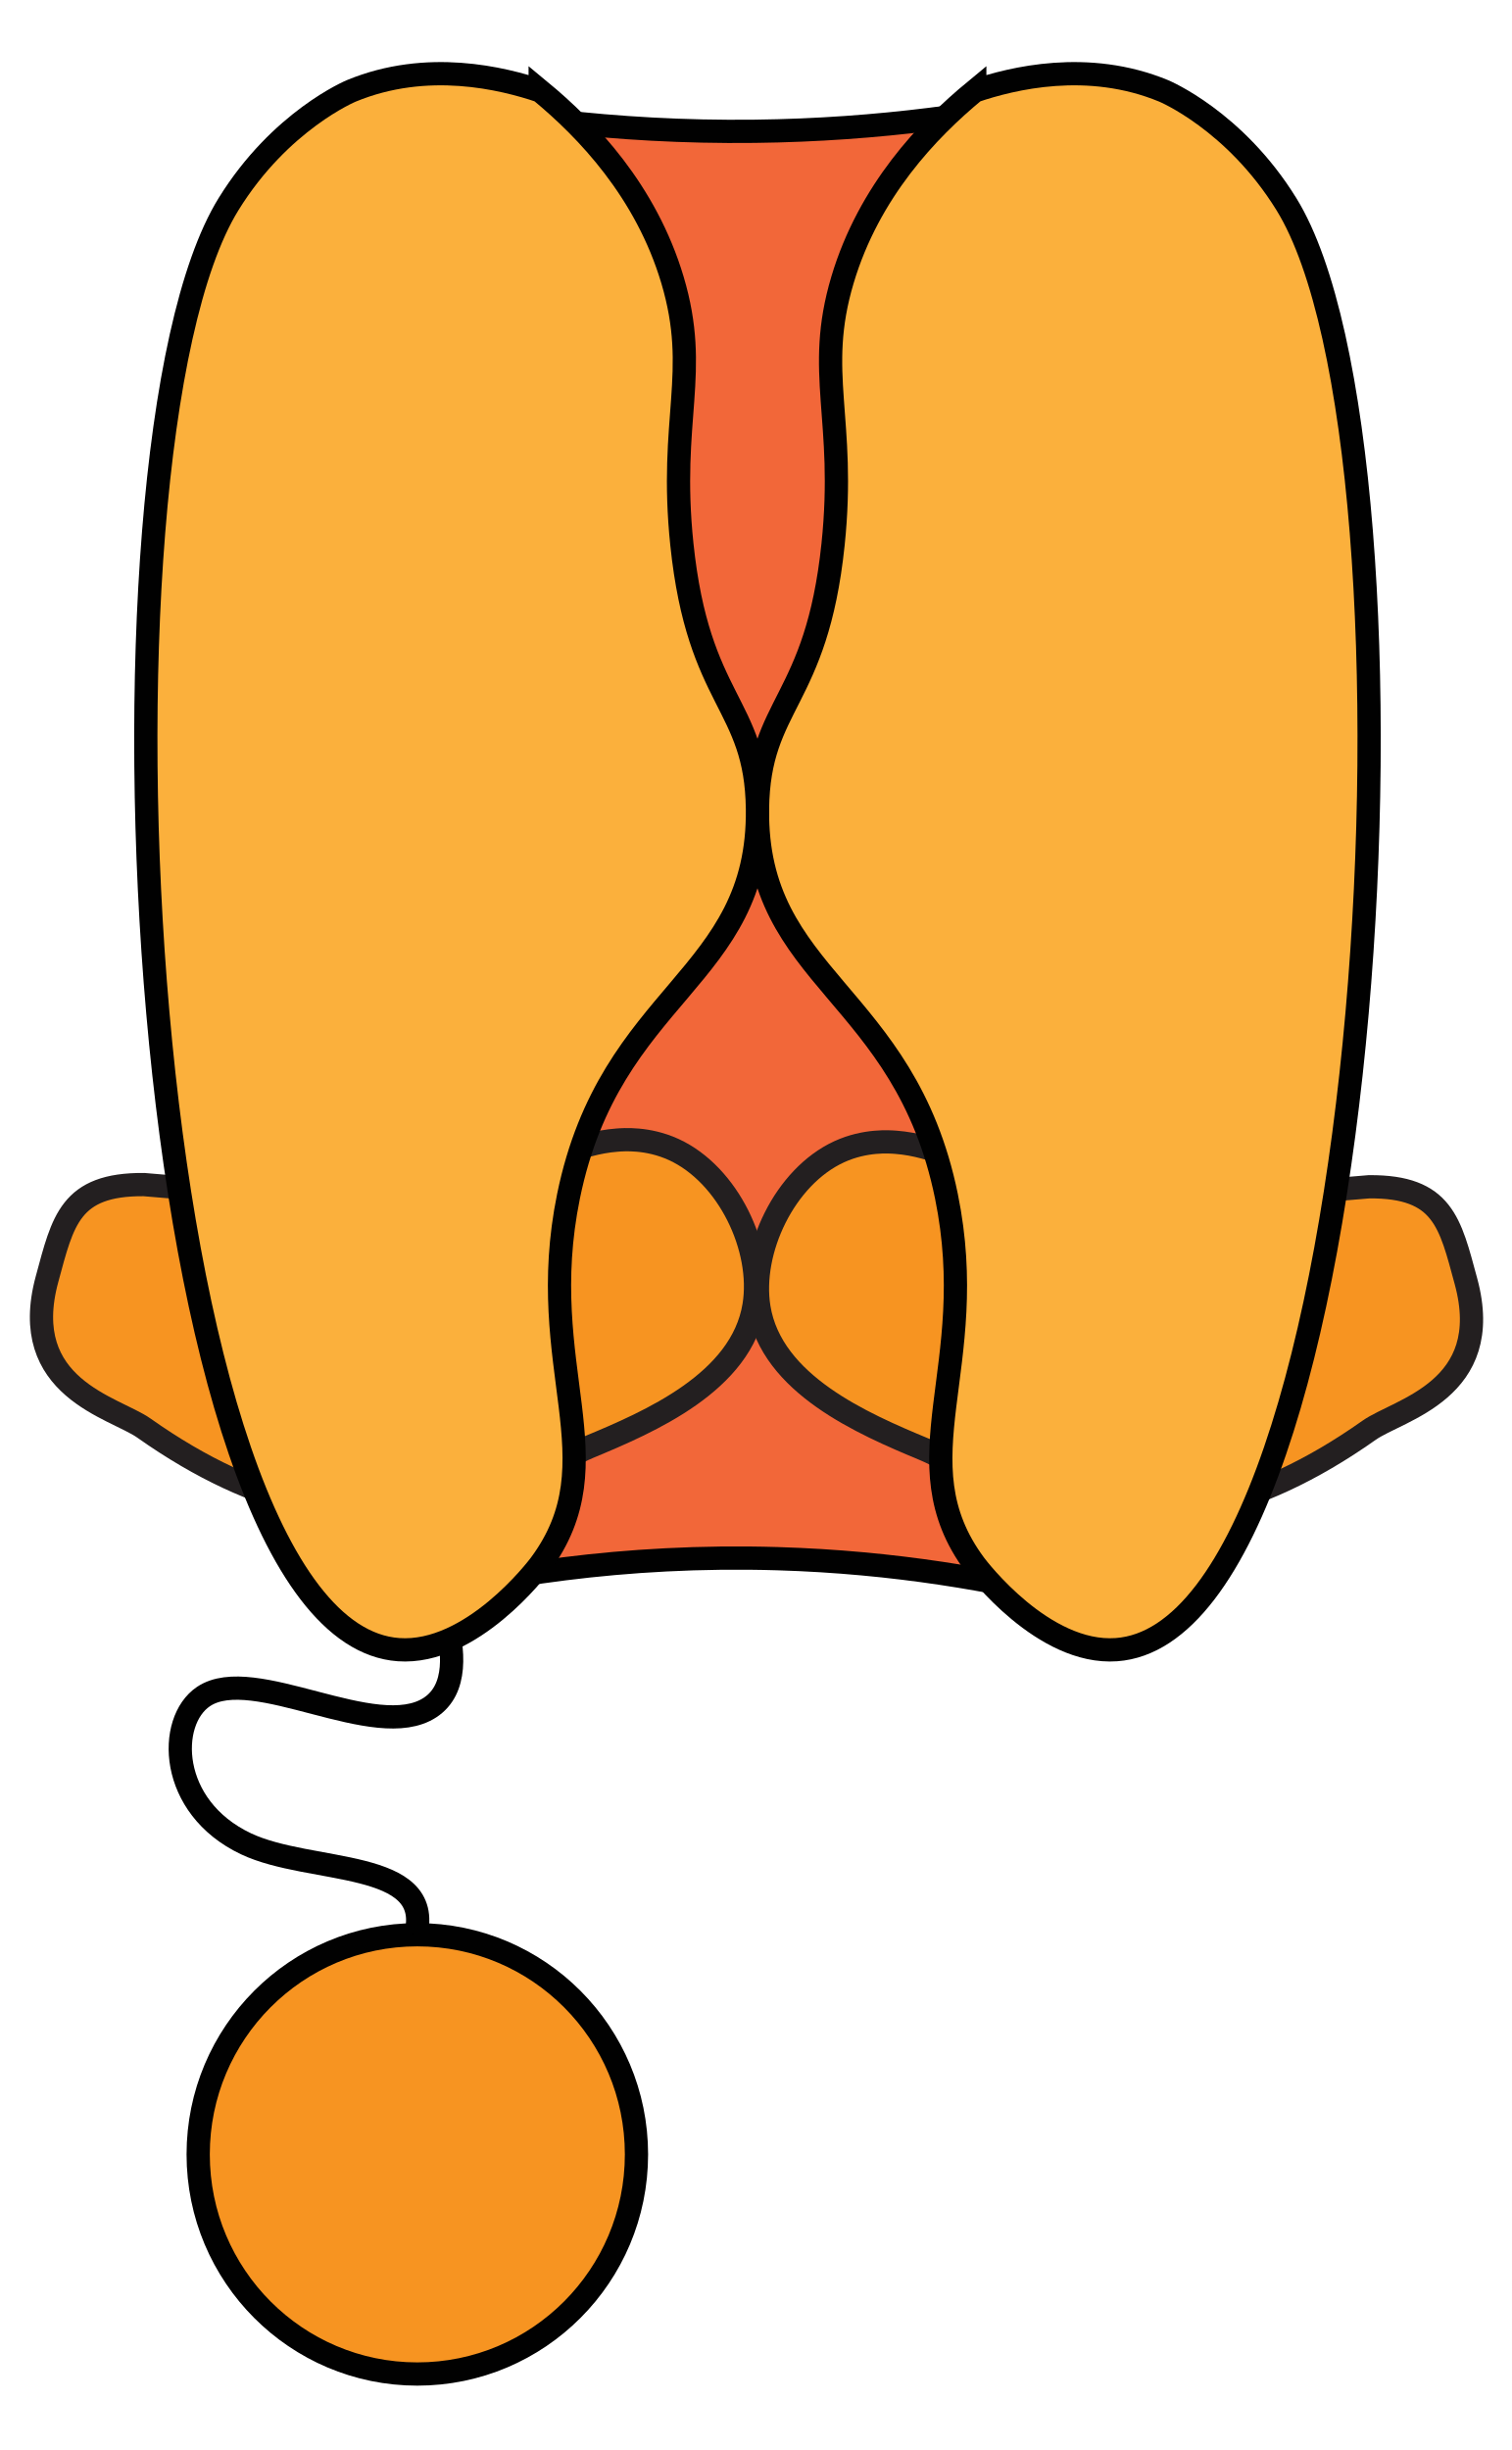
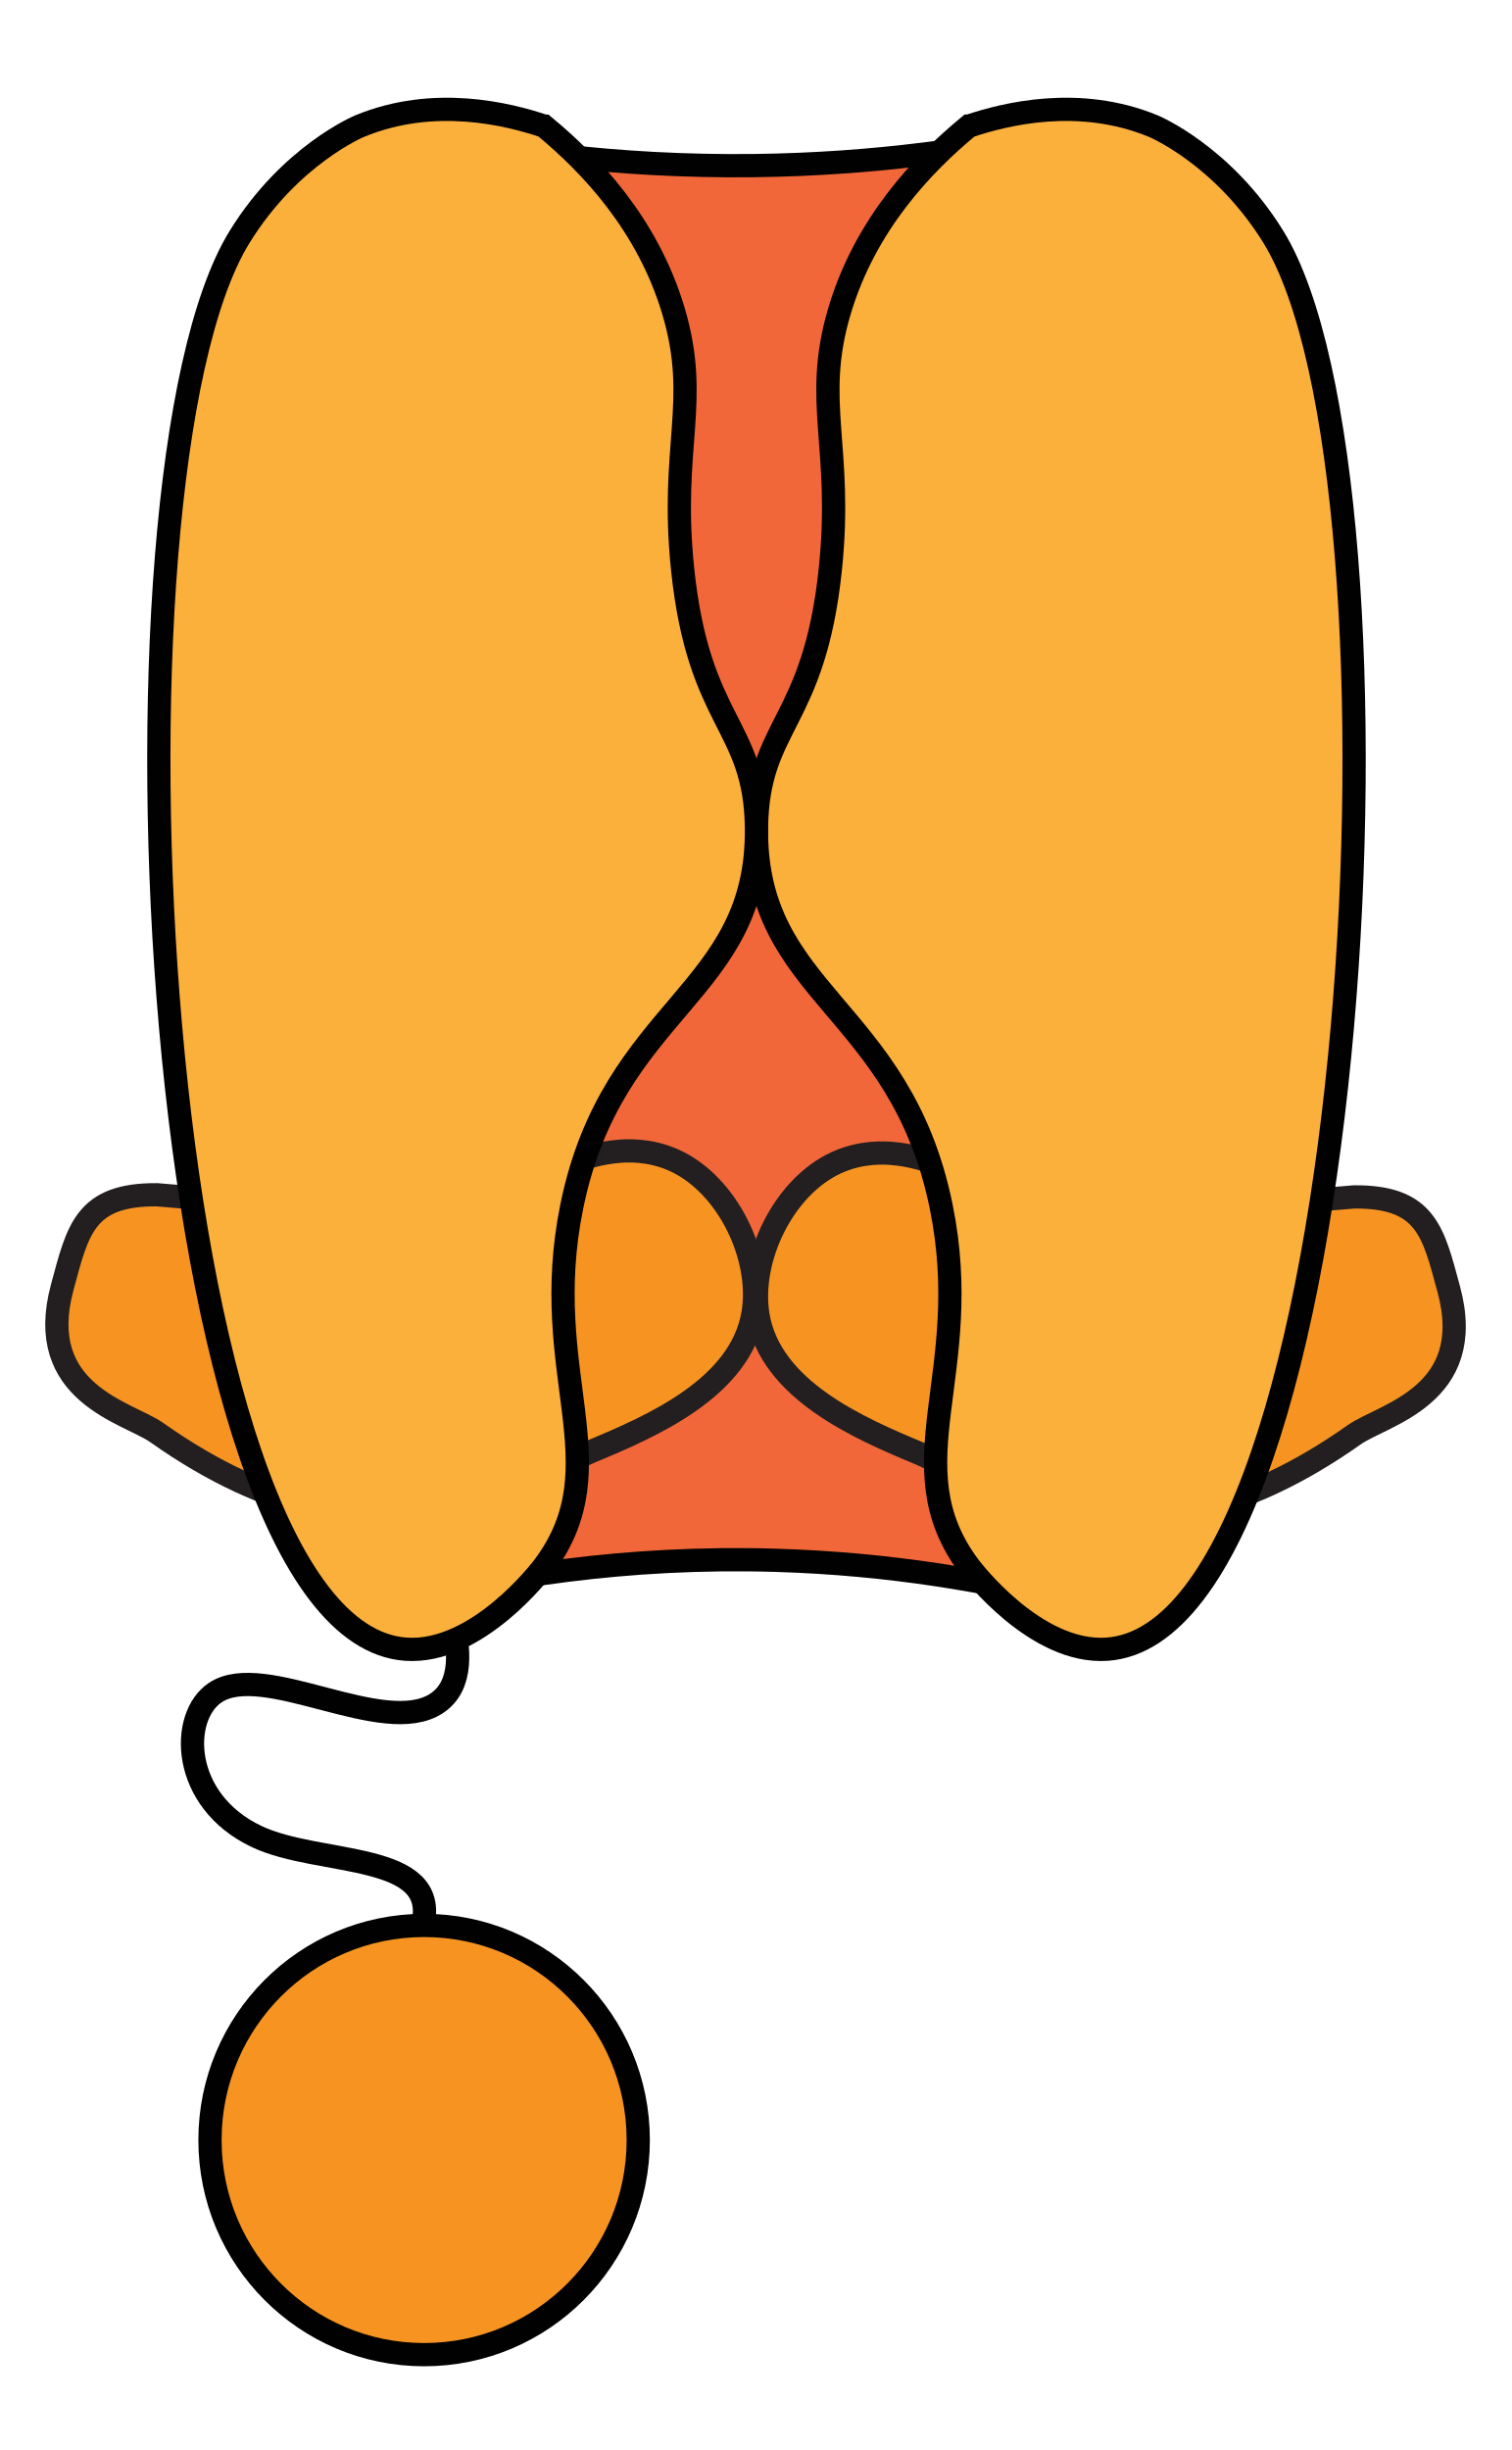
<svg xmlns="http://www.w3.org/2000/svg" id="b" data-name="Layer 2" width="650" height="1053.81" viewBox="0 0 650 1053.81">
  <defs>
    <style>
      .d {
        fill: #f26739;
      }

      .d, .e, .f, .g, .h {
        stroke-miterlimit: 10;
        stroke-width: 10px;
      }

      .d, .e, .f, .h {
        stroke: #010101;
      }

      .e, .i {
        fill: none;
      }

      .f {
        fill: #fbb03c;
      }

      .g {
        stroke: #231f20;
      }

      .g, .h {
        fill: #f79421;
      }
    </style>
  </defs>
  <g id="c" data-name="Layer 1">
    <g>
      <rect class="i" width="650" height="1053.81" />
      <g>
-         <path class="h" d="M273.79,926.66c0,52.18-42.21,94.47-94.27,94.47s-94.27-42.3-94.27-94.47,42.21-94.48,94.27-94.48,94.27,42.3,94.27,94.48Z" />
-         <path class="e" d="M178.85,832.18c8.13-32.85-45.36-26.01-73.02-39.11-33.52-15.87-33.99-52.81-18.29-63.35,21.51-14.43,74.13,20.16,97.52,4.69,11.7-7.74,10.48-24.31,6.1-39.89" />
-         <g>
-           <path class="d" d="M463.02,688.43c-34.5-8.74-78.01-16.49-128.53-18-66.7-1.99-122.91,7.58-164.12,18V40.47c40.57,9,93.02,16.72,154.23,16,54.16-.63,101.03-7.71,138.42-16v647.96Z" />
-           <path class="g" d="M588.95,510.46c-153.93,13.93-169.57-16.56-203.56-19.13-2.67-.2-13.15-1.09-24.38,4.06-23.47,10.76-38.52,42.53-34.54,67.05,5.36,32.98,44.67,49.96,71.11,60.95,25.04,10.42,90.49,63.14,191.37-8.2,12.64-8.94,54.41-17.17,41.65-64.1-6.82-25.08-9.8-40.85-41.65-40.63Z" />
-           <path class="g" d="M61.89,509.52c153.93,13.93,169.57-16.56,203.56-19.13,2.67-.2,13.15-1.09,24.38,4.06,23.47,10.76,38.52,42.53,34.54,67.05-5.36,32.98-44.67,49.96-71.11,60.95-25.04,10.42-90.49,63.14-191.37-8.2-12.64-8.94-54.41-17.17-41.65-64.1,6.82-25.08,9.8-40.85,41.65-40.63Z" />
-           <path class="f" d="M419.31,39.1c16-5.38,48.54-13.54,81.27,0,0,0,30.54,12.64,52.82,48.76,65.84,106.73,39.54,613.61-73.14,621.7-31.43,2.26-59.79-35-60.95-36.57-33.3-44.83,2.91-84.66-12.19-158.47-18.02-88.04-82.18-93.16-81.27-166.6.57-45.65,25.39-45.47,32.51-113.78,5.64-54.14-7.93-73.57,4.06-113.78,11.4-38.19,36.77-64.65,56.89-81.27Z" />
-           <path class="f" d="M232.37,39.1c-16-5.38-48.54-13.54-81.27,0,0,0-30.54,12.64-52.82,48.76-65.84,106.73-39.54,613.61,73.14,621.7,31.43,2.26,59.79-35,60.95-36.57,33.3-44.83-2.91-84.66,12.19-158.47,18.02-88.04,82.18-93.16,81.27-166.6-.57-45.65-25.39-45.47-32.51-113.78-5.64-54.14,7.93-73.57-4.06-113.78-11.4-38.19-36.77-64.65-56.89-81.27Z" />
-         </g>
+         <path class="h" d="M274.55,920.49c0,50.98-41.24,92.31-92.11,92.31s-92.11-41.33-92.11-92.31,41.24-92.31,92.11-92.31,92.11,41.33,92.11,92.31Z" />
+         <path class="e" d="M181.79,828.17c7.94-32.1-44.32-25.42-71.35-38.21-32.75-15.5-33.21-51.6-17.87-61.9,21.02-14.1,72.44,19.7,95.29,4.58,11.43-7.56,10.24-23.75,5.96-38.97" />
+         <path class="d" d="M459.44,688.72c-33.71-8.54-76.23-16.11-125.59-17.59-65.17-1.95-120.09,7.41-160.36,17.59V55.6c39.64,8.79,90.89,16.33,150.7,15.63,52.92-.62,98.72-7.53,135.25-15.63v633.12Z" />
+         <path class="g" d="M582.5,514.82c-150.4,13.61-165.68-16.18-198.89-18.7-2.61-.2-12.85-1.06-23.82,3.97-22.93,10.52-37.64,41.55-33.75,65.51,5.23,32.22,43.65,48.81,69.48,59.56,24.47,10.18,88.42,61.69,186.98-8.01,12.35-8.73,53.16-16.77,40.7-62.63-6.66-24.51-9.57-39.92-40.7-39.7Z" />
+         <path class="g" d="M67.5,513.9c150.4,13.61,165.68-16.18,198.89-18.7,2.61-.2,12.85-1.06,23.82,3.97,22.93,10.52,37.64,41.55,33.75,65.51-5.23,32.22-43.65,48.81-69.48,59.56-24.47,10.18-88.42,61.69-186.98-8.01-12.35-8.73-53.16-16.77-40.7-62.63,6.66-24.51,9.57-39.92,40.7-39.7Z" />
+         <path class="f" d="M416.74,54.26c15.64-5.25,47.43-13.23,79.41,0,0,0,29.84,12.35,51.61,47.64,64.33,104.29,38.64,599.55-71.47,607.46-30.71,2.21-58.42-34.2-59.55-35.73-32.53-43.8,2.85-82.73-11.91-154.84-17.6-86.03-80.3-91.02-79.41-162.78.56-44.61,24.8-44.43,31.76-111.17,5.52-52.9-7.75-71.88,3.97-111.17,11.13-37.31,35.93-63.17,55.58-79.41Z" />
+         <path class="f" d="M234.08,54.26c-15.64-5.25-47.43-13.23-79.41,0,0,0-29.84,12.35-51.61,47.64-64.33,104.29-38.64,599.55,71.47,607.46,30.71,2.21,58.42-34.2,59.55-35.73,32.53-43.8-2.85-82.73,11.91-154.84,17.6-86.03,80.3-91.02,79.41-162.78-.56-44.61-24.8-44.43-31.76-111.17-5.52-52.9,7.75-71.88-3.97-111.17-11.13-37.31-35.93-63.17-55.58-79.41Z" />
      </g>
    </g>
  </g>
</svg>
